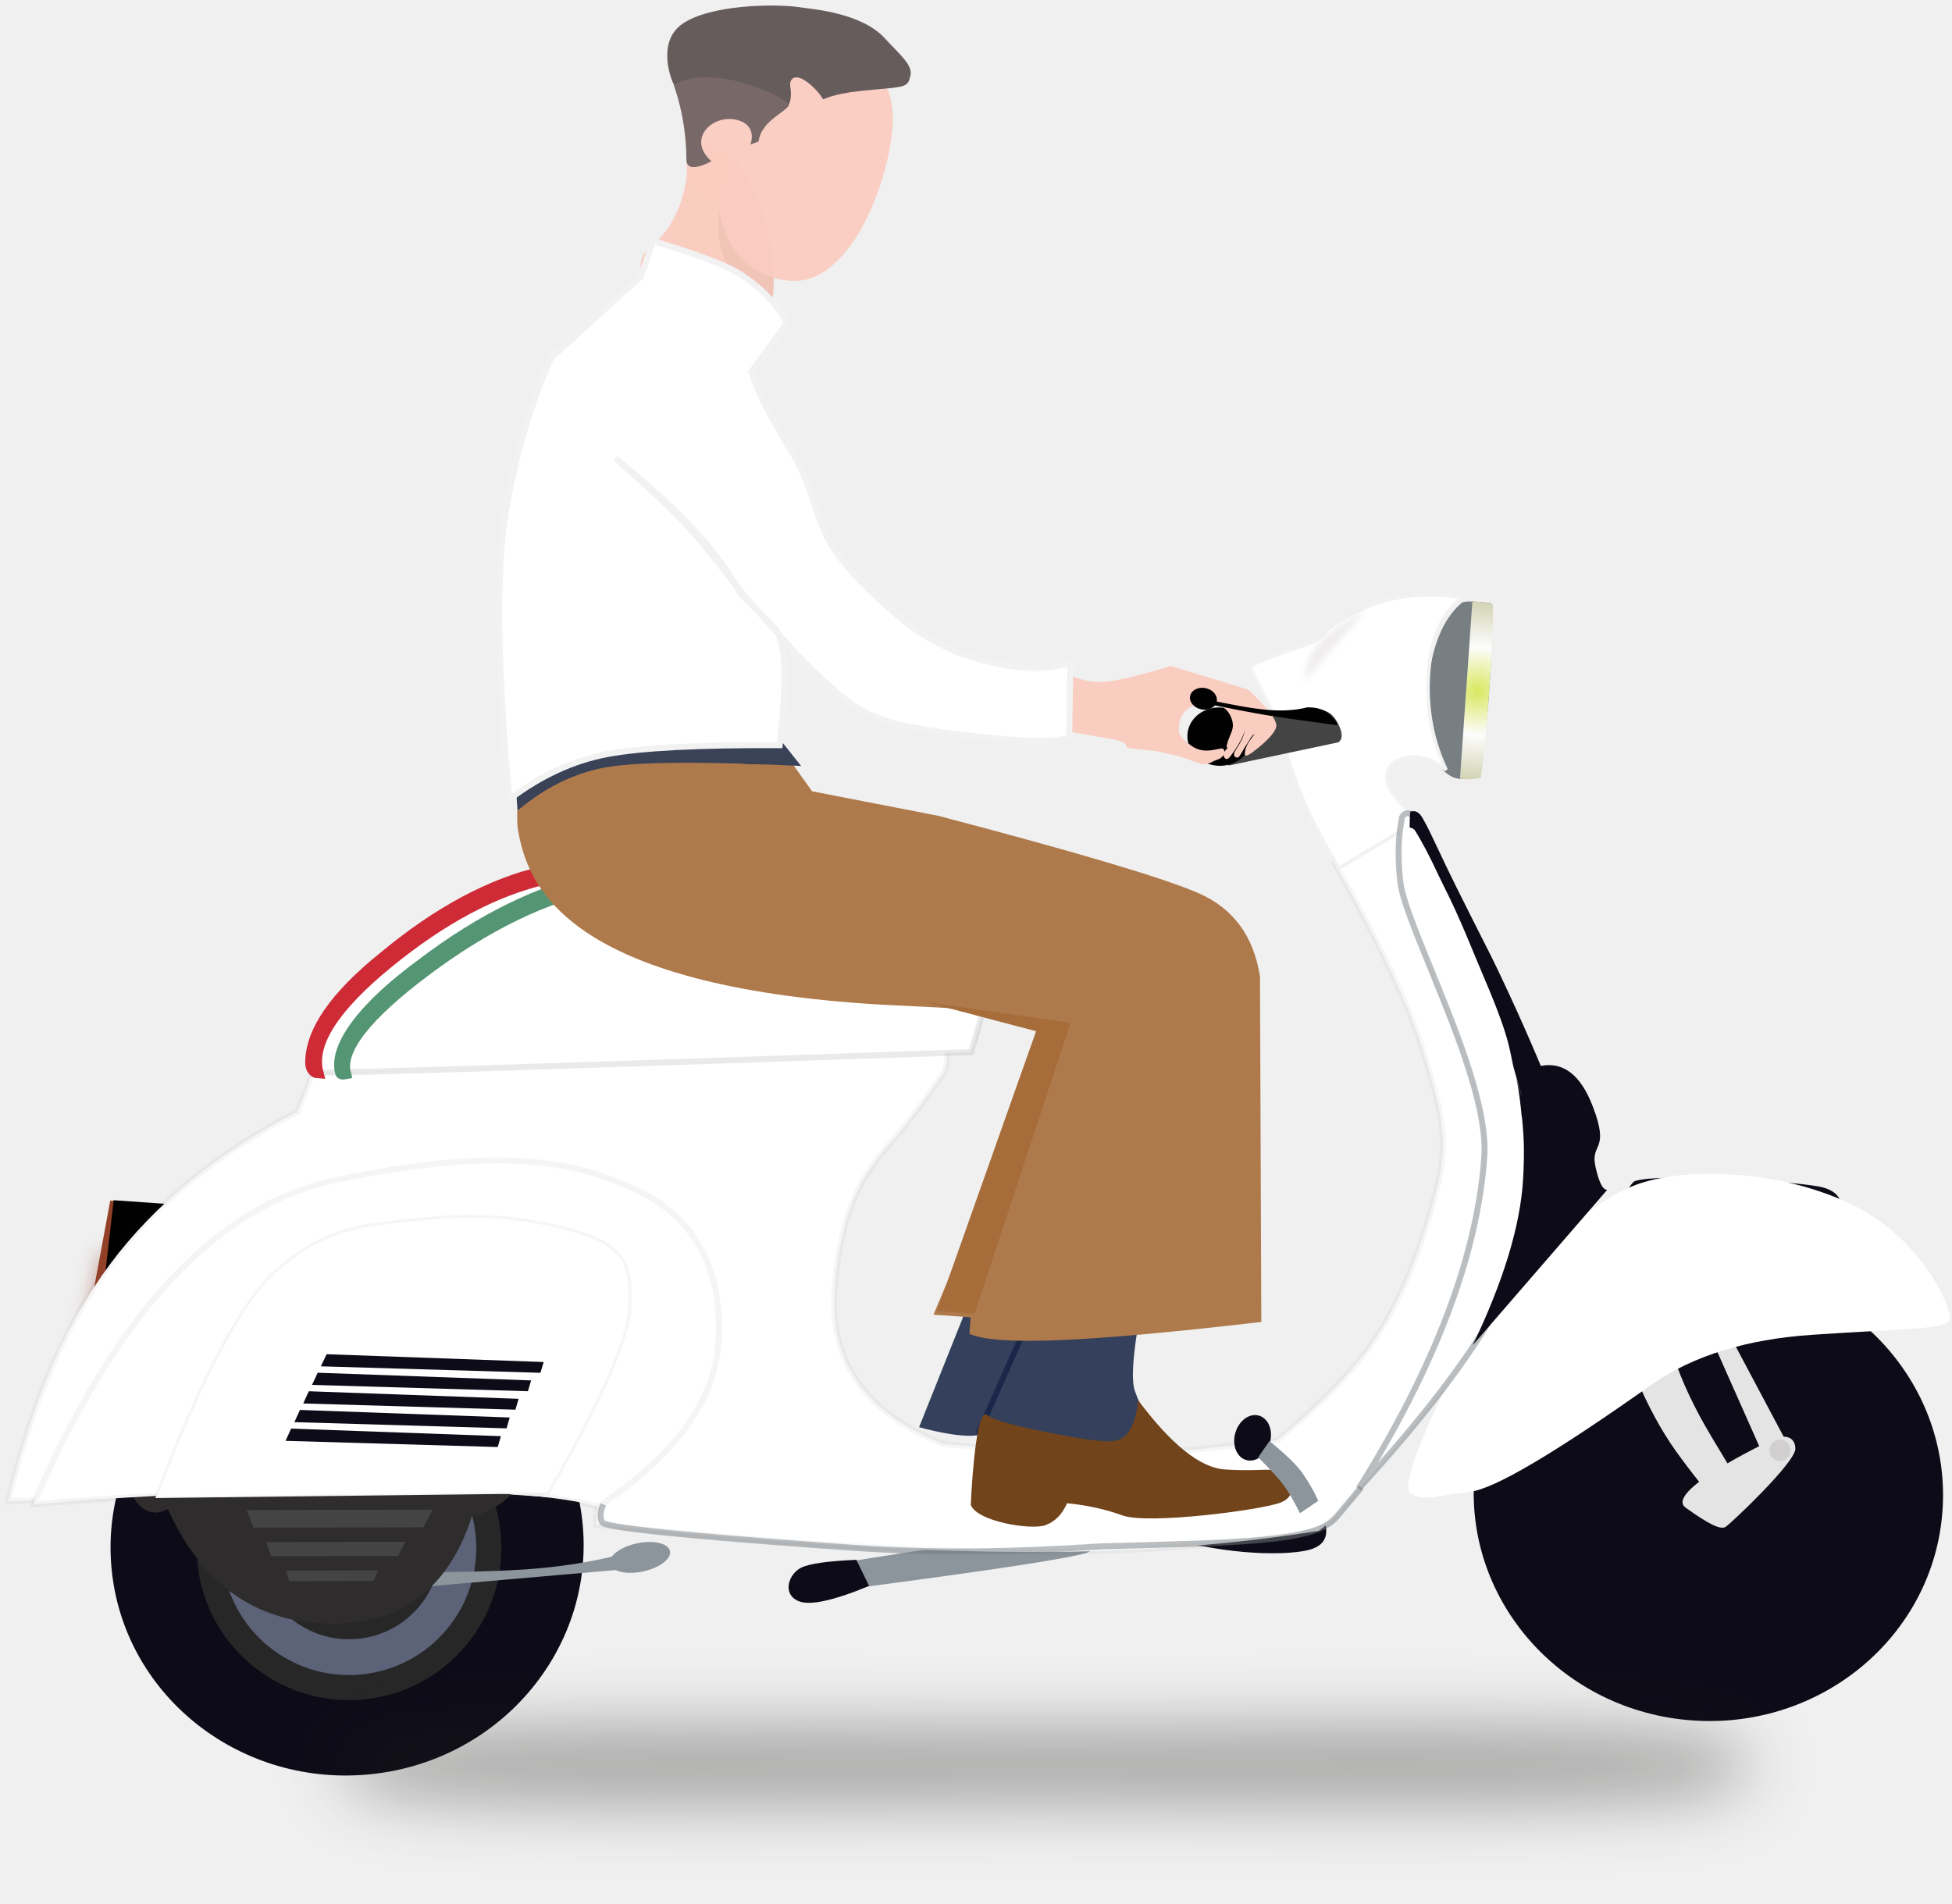
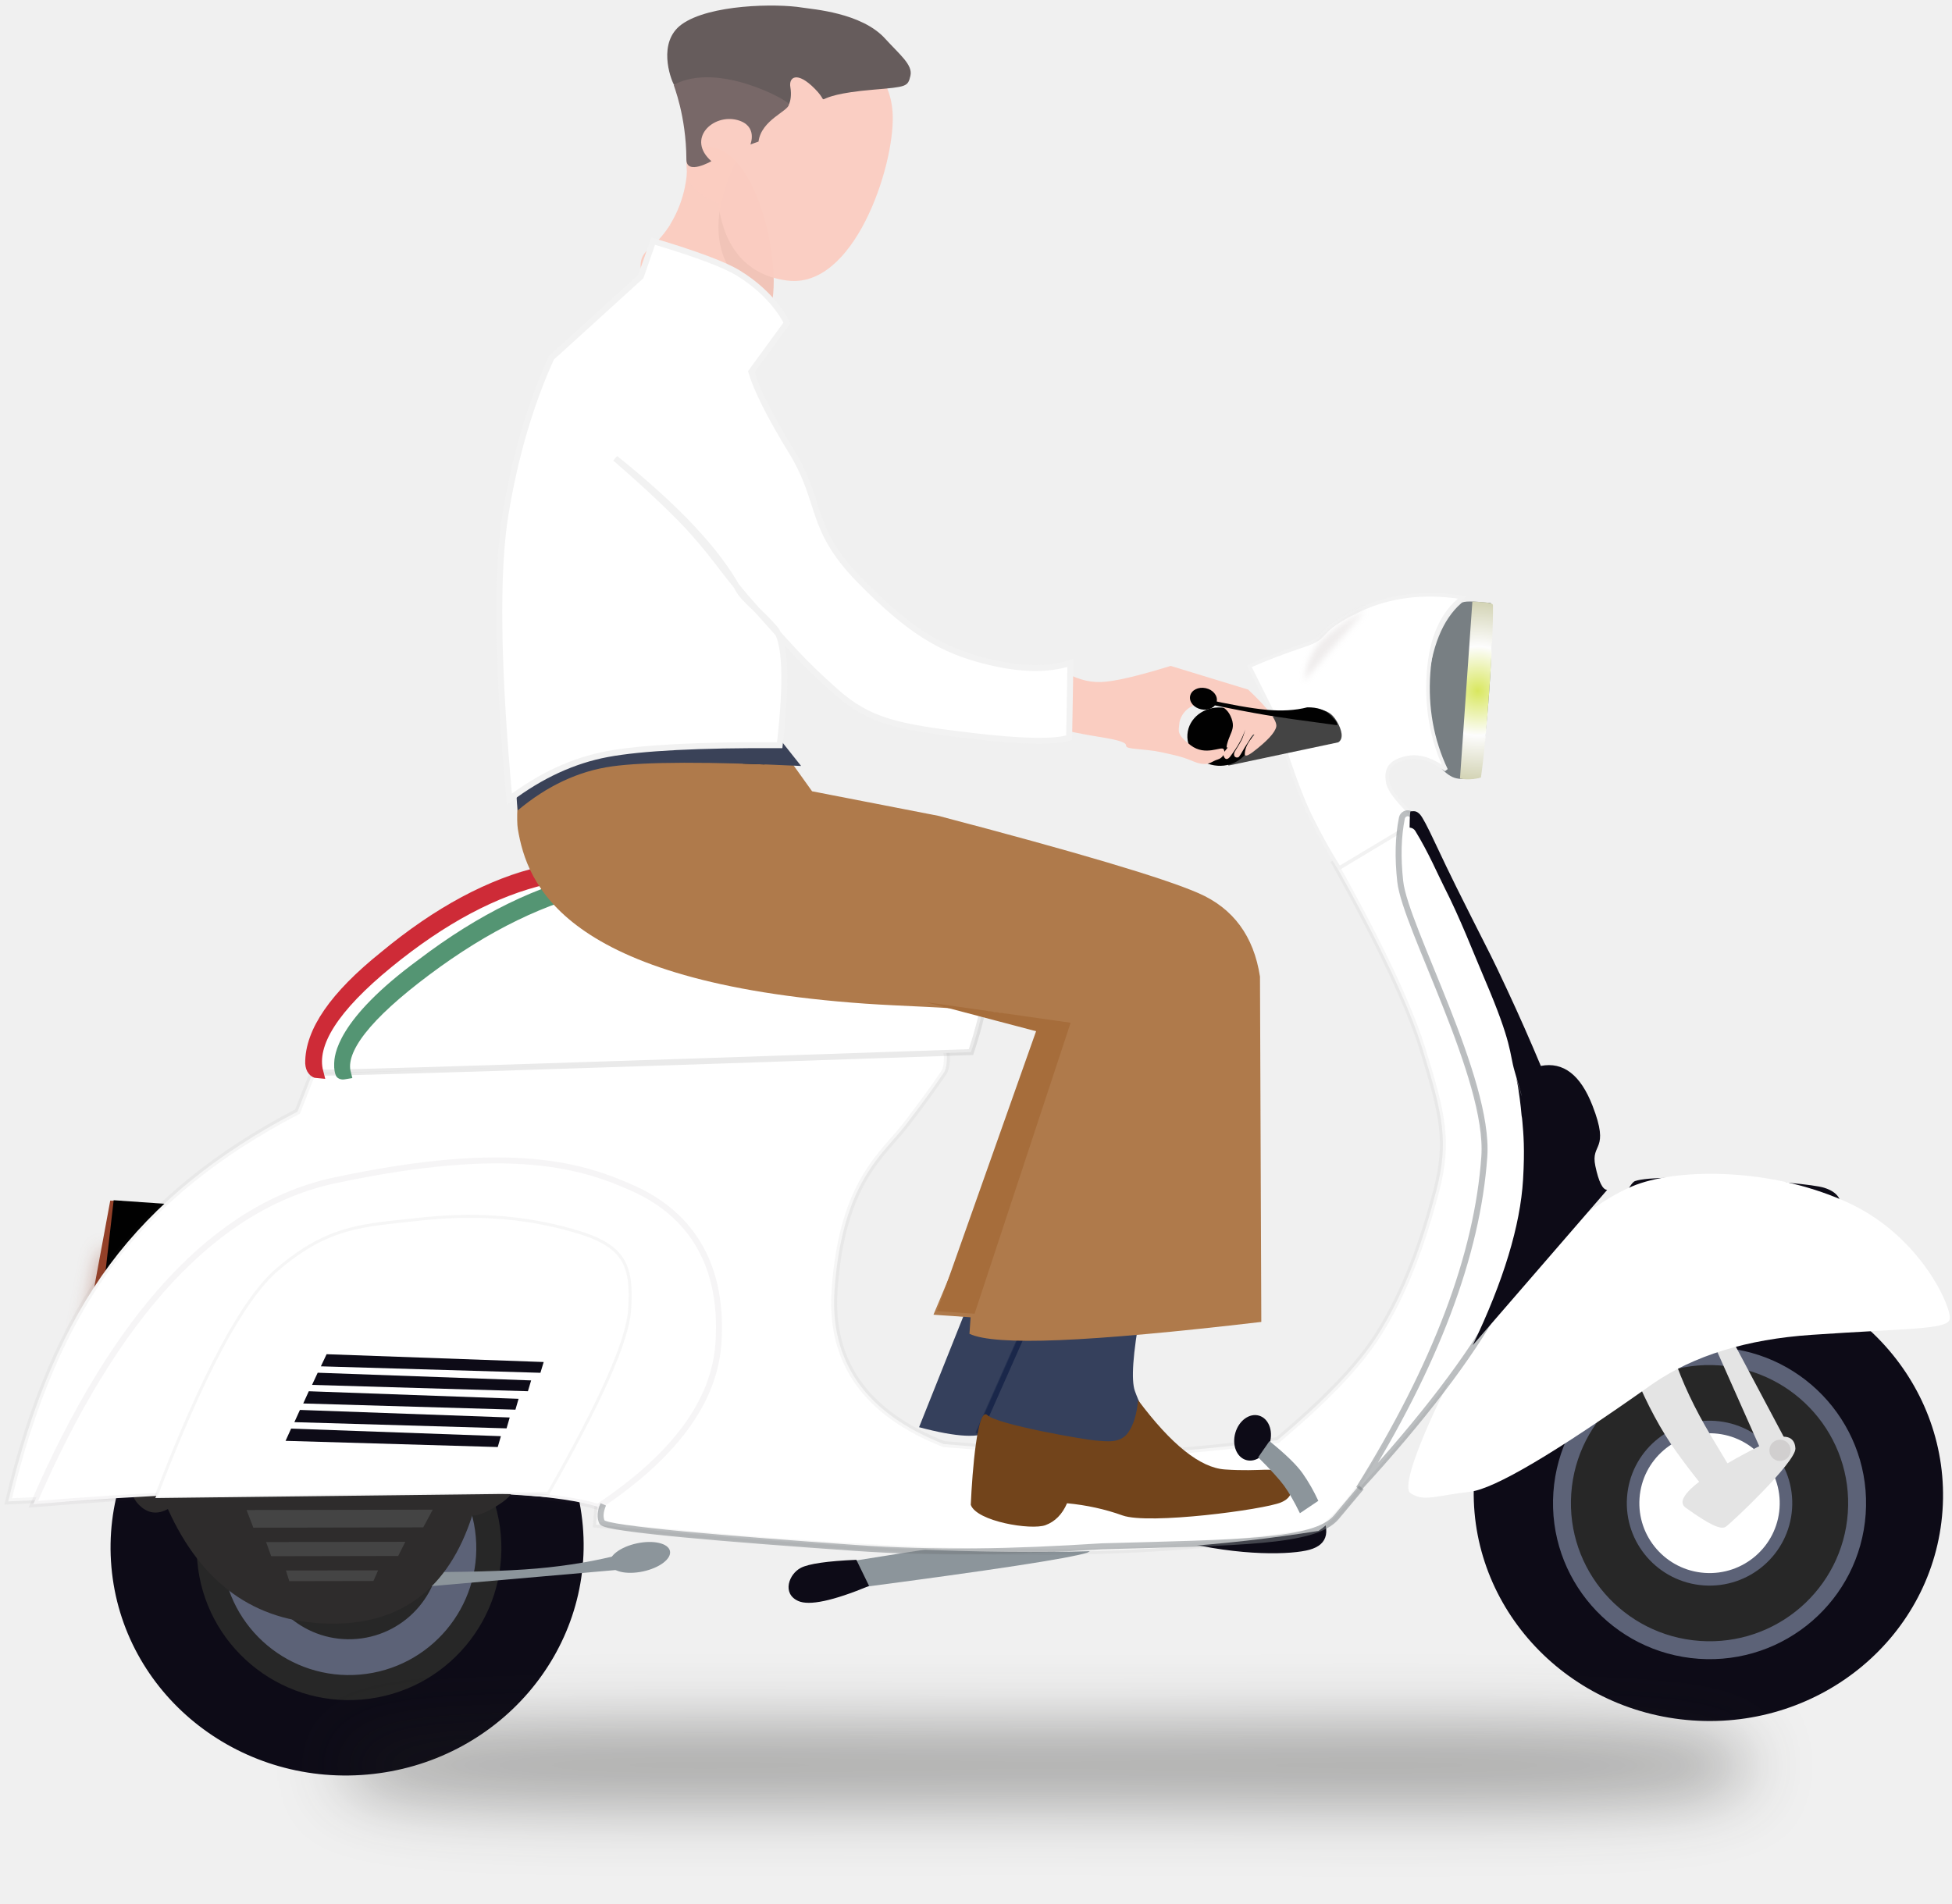
<svg xmlns="http://www.w3.org/2000/svg" xmlns:xlink="http://www.w3.org/1999/xlink" viewBox="0 0 327 319" version="1.1">
  <defs>
    <path d="M1.844,0.141 L0.002,16.401 L2.118,13.408 L5.45,7.058 C6.972,4.86 7.391,3.102 6.705,1.786 C6.019,0.47 4.399,-0.078 1.844,0.141 Z" id="path-1" />
    <filter x="-217.8%" y="-49.1%" width="517.2%" height="347.0%" filterUnits="objectBoundingBox" id="filter-2">
      <feMorphology radius="1.5" operator="dilate" in="SourceAlpha" result="shadowSpreadOuter1" />
      <feOffset dx="0" dy="10" in="shadowSpreadOuter1" result="shadowOffsetOuter1" />
      <feGaussianBlur stdDeviation="1.5" in="shadowOffsetOuter1" result="shadowBlurOuter1" />
      <feColorMatrix values="0 0 0 0 0.576   0 0 0 0 0.251   0 0 0 0 0.157  0 0 0 0.363 0" type="matrix" in="shadowBlurOuter1" />
    </filter>
    <radialGradient cx="50%" cy="50%" fx="50%" fy="50%" r="771.231%" gradientTransform="translate(0.5,0.5),scale(1,0.129663),rotate(90),translate(-0.5,-0.5)" id="radialGradient-3">
      <stop stop-color="#D9E75F" offset="0%" />
      <stop stop-color="#FDFDFD" offset="24.999%" />
      <stop stop-color="#7E7F22" offset="100%" />
    </radialGradient>
    <path d="M18.826,1.896 C15.705,3.77 13.389,5.612 11.878,7.422 C10.366,9.232 9.535,11.557 9.384,14.397" id="path-4" />
    <filter x="-26.5%" y="-12.0%" width="153.0%" height="148.0%" filterUnits="objectBoundingBox" id="filter-5">
      <feOffset dx="0" dy="2" in="SourceAlpha" result="shadowOffsetOuter1" />
      <feGaussianBlur stdDeviation="0.5" in="shadowOffsetOuter1" result="shadowBlurOuter1" />
      <feColorMatrix values="0 0 0 0 0.678   0 0 0 0 0.625   0 0 0 0 0.625  0 0 0 0.194 0" type="matrix" in="shadowBlurOuter1" />
    </filter>
    <path d="M26.337,3.56 C25.557,10.609 25.556,15.022 26.334,16.798 C27.113,18.575 28.124,20.323 29.366,22.044 L27.9,32.076 C21.52,31.016 16.75,30.109 13.589,29.355 C10.428,28.602 6.304,27.363 1.215,25.64 L10.313,0.513 L26.337,3.56 Z" id="path-6" />
    <filter x="-5.3%" y="-1.6%" width="107.1%" height="103.2%" filterUnits="objectBoundingBox" id="filter-7">
      <feOffset dx="-1" dy="0" in="SourceAlpha" result="shadowOffsetOuter1" />
      <feColorMatrix values="0 0 0 0 0.1   0 0 0 0 0.153   0 0 0 0 0.289  0 0 0 1 0" type="matrix" in="shadowOffsetOuter1" />
    </filter>
    <path d="M175.815,296.871 C240.099,296.892 292.717,298.498 292.714,291.851 C292.712,285.204 240.715,286.797 176.431,286.775 C112.147,286.754 59.92,285.126 59.922,291.773 C59.925,298.421 111.531,296.85 175.815,296.871 Z" id="path-8" />
    <filter x="-11.6%" y="-257.8%" width="123.2%" height="615.6%" filterUnits="objectBoundingBox" id="filter-9">
      <feMorphology radius="3.5" operator="dilate" in="SourceAlpha" result="shadowSpreadOuter1" />
      <feOffset dx="0" dy="0" in="shadowSpreadOuter1" result="shadowOffsetOuter1" />
      <feGaussianBlur stdDeviation="5.5" in="shadowOffsetOuter1" result="shadowBlurOuter1" />
      <feColorMatrix values="0 0 0 0 0.122   0 0 0 0 0.122   0 0 0 0 0.114  0 0 0 0.36 0" type="matrix" in="shadowBlurOuter1" />
    </filter>
  </defs>
  <g id="Page-1" class="vespa-svg" stroke="none" stroke-width="1" fill="none" fill-rule="evenodd">
    <g id="Experiment2" transform="translate(-1120, -212)">
      <g id="MAIN-SECTION" transform="translate(51, 18)">
        <g id="Vespa-Illustration" transform="translate(1010, 186)">
          <g id="Vespa-and-Driver" transform="translate(229.3682, 165.2929) rotate(4) translate(-229.3682, -165.2929) translate(67.36818, 11.29286)">
            <g id="ruota-anteriore" class="ruota-anteriore" transform="translate(244.7129, 200.7597)" fill-rule="nonzero">
-               <ellipse id="Oval" fill="#0D0B17" cx="39.317" cy="37.999" rx="39.317" ry="37.999">
-                 <ellipse id="Oval" fill="#0D0B17" cx="39.317" cy="37.999" rx="39.317" ry="37.999" />
-                 <ellipse id="Oval" stroke="#5C6277" stroke-width="3" fill="#272727" cx="39.615" cy="39.483" rx="24.722" ry="24.64" />
-                 <ellipse id="Oval-Copy" stroke="#5C6277" stroke-width="2.1" fill="#FFFFFF" cx="39.615" cy="39.483" rx="12.808" ry="12.765" />
-               </ellipse>
+               <ellipse id="Oval" fill="#0D0B17" cx="39.317" cy="37.999" rx="39.317" ry="37.999" />
+               <ellipse id="Oval" stroke="#5C6277" stroke-width="3" fill="#272727" cx="39.615" cy="39.483" rx="24.722" ry="24.64" />
+               <ellipse id="Oval-Copy" stroke="#5C6277" stroke-width="2.1" fill="#FFFFFF" cx="39.615" cy="39.483" rx="12.808" ry="12.765" />
              <g id="Group-3" transform="translate(25.61576, 11.87472)">
                <polygon id="Path-8" fill="#E4E4E4" points="13.106 1.427 23.862 21.695 27.193 18.164 15.849 0" />
                <path d="M24.567,16.806 C26.19,16.084 28.305,16.152 28.327,18.434 C28.349,20.716 17.104,30.594 16.205,31.147 C15.307,31.7 13.256,30.514 9.626,27.73 C5.996,24.945 22.945,17.529 24.567,16.806 Z" id="Path-5" fill="#E4E4E4" transform="translate(18.72233, 23.83943) rotate(-6) translate(-18.72233, -23.83943) " />
                <path d="M0,7.026 C2.475,11.943 5.074,16.045 7.796,19.333 C10.519,22.621 13.513,25.875 16.78,29.093 L20.254,26.003 C18.768,23.948 16.496,20.723 13.438,16.328 C10.38,11.933 7.999,7.678 6.297,3.562 L0,7.026 Z" id="Path-6" fill="#E4E4E4" />
                <ellipse id="Oval" fill="#D1CFCF" transform="translate(25.1642, 17.95576) rotate(44) translate(-25.1642, -17.95576) " cx="25.164" cy="17.956" rx="1.786" ry="1.786" />
              </g>
            </g>
            <g id="ruota-posteriore" transform="translate(57.53327, 263.4416) rotate(-9) translate(-57.53327, -263.4416) translate(17.53327, 224.9416)" fill-rule="nonzero">
              <ellipse id="Oval" fill="#0D0B17" cx="39.634" cy="38.384" rx="39.634" ry="38.384" />
              <ellipse id="Oval" fill="#272727" cx="39.934" cy="38.684" rx="25.522" ry="25.489" />
              <ellipse id="Oval-Copy" stroke="#5C6277" stroke-width="6" cx="39.934" cy="38.684" rx="18.316" ry="18.292" />
            </g>
            <g id="cavalletto" transform="translate(156.9832, 260.0099) rotate(1) translate(-156.9832, -260.0099) translate(131.4832, 251.5099)" fill-rule="nonzero">
              <path d="M49.637,2.415 C49.874,2.63 51.09,5.432 49.517,5.899 C46.451,6.808 33.422,8.566 10.431,11.172 L9.867,6.653 C35.454,2.983 48.711,1.57 49.637,2.415 Z" id="Path-15" fill="#8C959B" transform="translate(30.08784, 6.674701) rotate(-6) translate(-30.08784, -6.674701) " />
              <path d="M10.926,8.425 C6.106,9.058 3.059,9.774 1.786,10.573 C-0.125,11.771 -1.041,15.156 1.829,16.149 C3.743,16.811 7.611,15.629 13.432,12.603 L10.926,8.425 Z" id="Path-16" fill="#0D0B17" />
            </g>
            <path d="M195.022,251.021 C194.968,252.051 195.219,252.616 195.775,252.715 C206.865,254.694 215.228,253.685 217.992,252.715 C221.17,251.6 221.463,249.133 218.87,245.316 L195.022,251.021 Z" id="sotto-bordo-freno" fill="#0D0B17" fill-rule="nonzero" />
            <g id="fanalino" transform="translate(11.68649, 208.2282)" fill-rule="nonzero">
              <g id="Path-22">
                <use fill="black" fill-opacity="1" filter="url(#filter-2)" xlink:href="#path-1" />
                <use fill="#934028" xlink:href="#path-1" />
              </g>
              <polygon id="Path-33" fill="#010101" points="13.415 0.029 2.412 0.029 1.78 14.248" />
            </g>
            <path d="M45.971,184.34 L43.787,191.292 C30.836,199.203 20.973,208.461 14.198,219.066 C7.422,229.672 2.69,243.259 0,259.828 C26.199,256.725 45.86,254.714 58.983,253.796 C72.106,252.878 85.282,252.592 98.511,252.938 L98.511,256.841 C125.608,257.804 148.651,257.717 167.641,256.581 C186.631,255.444 203.859,253.065 219.324,249.443 C223.017,246.55 227.705,239.102 233.389,227.098 C239.073,215.095 242.176,206.09 242.698,200.084 C243.315,191.505 243.315,185.393 242.698,181.75 C242.08,178.107 240.643,173.437 238.387,167.742 C233.724,158.948 230.591,152.17 228.989,147.407 C227.387,142.645 225.939,137.176 224.646,131 L214.198,137.635 C222.729,150.689 228.354,160.724 231.074,167.739 C235.153,178.263 236.604,182.816 234.997,191.292 C233.389,199.767 231.075,208.368 226.854,216.139 C224.04,221.32 218.882,227.53 211.38,234.77 C201.072,236.884 192.489,238.22 185.632,238.78 C178.775,239.339 168.788,239.517 155.673,239.314 C142.304,235.102 135.619,226.936 135.619,214.816 C135.619,196.635 142.144,191.632 145.674,186.286 C148.028,182.723 149.866,179.791 151.187,177.491 C151.531,177.017 151.704,176.278 151.704,175.274 C151.704,174.27 151.531,173.618 151.187,173.319 L45.971,184.34 Z" id="Path-11" stroke-opacity="0.05" stroke="#3E3C4A" fill="#FFFFFF" fill-rule="nonzero" />
            <path d="M302.78,189.993 C303.089,188.006 302.096,186.737 299.801,186.186 C296.358,185.36 271.962,185.597 268.116,187.279 C267.561,187.522 267.105,188.82 266.859,188.965 C265.4,189.826 269.392,188.105 278.239,188.965 C285.132,189.636 293.312,189.979 302.78,189.993 Z" id="bordino-paranfango" fill="#0D0B17" fill-rule="nonzero" />
            <path d="M234.227,242.058 C236.584,243.386 238.18,242.251 244.193,241.13 C248.201,240.382 257.966,233.644 273.489,220.917 C280.009,215.745 288.65,212.412 299.413,210.918 C315.556,208.676 321.934,208.468 322.305,206.734 C322.676,205 316.702,193.307 304.209,188.492 C291.716,183.677 276.864,184.418 269.088,187.56 C261.313,190.701 250.019,202.289 244.193,212.817 C239.34,221.586 231.87,240.73 234.227,242.058 Z" id="Parafango" fill="#FFFFFF" fill-rule="nonzero" />
            <g id="Accensione" transform="translate(89.29256, 265.1678) rotate(-7) translate(-89.29256, -265.1678) translate(66.29256, 257.6678)" fill="#8C959B" fill-rule="nonzero">
              <path d="M1.275,3.6 C10.523,5.624 17.717,6.952 22.857,7.584 C27.997,8.217 32.91,8.416 37.596,8.182 L39.673,11.068 C34.057,10.377 28.394,9.681 22.686,8.978 C16.978,8.276 9.731,7.384 0.944,6.303 L1.275,3.6 Z" id="Path-14" transform="translate(20.30864, 7.334345) rotate(-9) translate(-20.30864, -7.334345) " />
              <ellipse id="Oval" transform="translate(40.2122, 6.228042) rotate(-9) translate(-40.2122, -6.228042) " cx="40.212" cy="6.228" rx="5.139" ry="2.407" />
            </g>
            <g id="Marmitta" transform="translate(20.61221, 251.3261)" fill-rule="nonzero">
              <path d="M0.079,4.306 C-0.221,5.716 0.33,6.918 1.731,7.913 C3.133,8.908 4.608,8.908 6.156,7.913 C12.638,19.975 21.973,25.736 34.163,25.199 C46.352,24.661 54,18.057 57.106,5.389 C57.895,5.52 59.272,4.872 61.235,3.442 C63.199,2.012 63.924,0.884 63.41,0.056 C52.034,-0.112 42.285,0.098 34.163,0.685 C26.04,1.273 14.679,2.48 0.079,4.306 Z" id="Path-24" fill="#2E2C2C" />
              <polygon id="Rectangle" fill="#444444" transform="translate(34.97122, 7.519771) rotate(-4) translate(-34.97122, -7.519771) " points="19.376 6.069 50.567 6.009 48.975 8.975 20.516 9.031" />
              <polygon id="Rectangle-Copy-7" fill="#444444" transform="translate(34.66851, 12.63349) rotate(-4) translate(-34.66851, -12.63349) " points="23.009 11.47 46.328 11.425 45.137 13.801 23.861 13.842" />
              <polygon id="Rectangle-Copy-8" fill="#444444" transform="translate(34.3658, 17.1456) rotate(-4) translate(-34.3658, -17.1456) " points="26.642 16.269 42.09 16.24 41.3 18.025 27.205 18.051" />
            </g>
            <g id="fanalino-anteriore" transform="translate(227.0712, 92.29711)" fill-rule="nonzero">
              <path d="M5.268,0.401 C5.429,0.216 5.883,0.096 6.63,0.041 C7.377,-0.014 8.56,-0.014 10.179,0.041 C10.692,3.322 10.949,8.213 10.949,14.713 C10.949,21.214 10.692,26.105 10.179,29.386 C8.385,29.813 7.042,29.913 6.15,29.684 C5.258,29.455 4.251,28.752 3.128,27.575 C1.356,25.555 0.528,21.267 0.644,14.713 C0.76,8.159 2.301,3.388 5.268,0.401 Z" id="Rectangle" fill="#787F83" />
              <path d="M7.086,0 C7.054,1.11133908e-15 7.627,1.11133908e-15 8.804,0 C9.98,0 10.569,0.128 10.569,0.385 C10.822,3.421 10.949,8.184 10.949,14.674 C10.949,21.164 10.822,26.047 10.569,29.322 C10.013,29.53 9.425,29.671 8.804,29.747 C8.183,29.823 7.61,29.823 7.086,29.747 L7.086,0 Z" id="Rectangle-Copy" fill="url(#radialGradient-3)" />
            </g>
            <g id="sterzo" transform="translate(197.5893, 91.10296)" fill-rule="nonzero">
              <path d="M24.54,32.404 C24.054,30.387 24.519,28.93 27.442,28.09 C29.391,27.53 31.623,28.048 34.139,29.646 C31.43,24.842 30.076,19.504 30.076,13.632 C30.076,7.759 31.66,3.431 34.83,0.647 C28.35,0.082 22.634,1.202 17.681,4.007 C10.252,8.214 13.551,8.605 8.857,10.525 C5.727,11.805 2.793,13.171 0.054,14.624 L4.749,22.57 C7.753,30.379 10.179,35.863 12.028,39.021 C13.877,42.179 15.678,44.943 17.432,47.311 L30.076,38.46 C26.709,35.768 24.864,33.75 24.54,32.404 Z" id="Path-7" stroke="#F2F2F2" stroke-width="0.6" fill="#FFFFFF" />
              <g id="Path-35" fill="black" fill-opacity="1">
                <use filter="url(#filter-5)" xlink:href="#path-4" />
              </g>
            </g>
            <path d="M225.542,241.898 C235.458,229.412 242.492,218.714 246.644,209.803 C252.871,196.437 252.653,187.546 250.056,173.95 C248.505,165.83 241.74,152.374 229.762,133.583 C229.174,132.66 228.167,131.103 226.74,128.911 L226.74,128.911 C226.439,128.448 225.82,128.317 225.357,128.618 C225.112,128.778 224.948,129.037 224.911,129.327 C224.502,132.465 224.658,136.011 225.378,139.964 C226.757,147.531 242.64,171.897 242.64,184.932 C242.64,201.447 236.94,220.436 225.542,241.898 Z" id="carena-lato-destro" class="carena-lato-destro" stroke-opacity="0.5" stroke="#787F83" fill="#FFFFFF" fill-rule="nonzero" stroke-linecap="round" />
            <g id="carena-motore" class="carena-motore" transform="translate(3.821804, 196.4567)" fill="#FFFFFF" fill-rule="nonzero">
              <path d="M0.402,63.56 C11.931,30.737 27.457,11.517 46.98,5.901 C76.265,-2.523 88.483,0.642 97,3.765 C105.516,6.888 113.011,14.073 113.011,28.711 C113.011,38.469 106.939,48.03 94.795,57.394 C88.7,55.926 75.788,55.908 56.06,57.34 C36.331,58.772 17.779,60.845 0.402,63.56 Z" id="Path-10" stroke-opacity="0.049" stroke="#3E3B49" />
              <path d="M20.724,61.093 C27.126,39.984 33.035,26.769 38.452,21.447 C46.577,13.464 52.455,13.102 61.034,11.501 C70.278,9.775 78.702,9.678 87.378,11.501 C96.055,13.324 97.779,16.357 97.779,24.144 C97.779,29.335 93.961,39.862 86.325,55.726 L20.724,61.093 Z" id="Path-13" stroke-opacity="0.05" stroke="#3E3C4A" stroke-width="0.5" />
            </g>
            <path d="M225.952,241.685 C225.576,242.216 224.302,243.973 222.13,246.956 C218.872,251.43 206.114,252.322 183.234,254.56 C168.219,256.578 155.667,257.707 141.877,257.707 C121.681,257.707 100.11,257.492 99.47,256.357 C99.043,255.601 99.043,254.606 99.47,253.372" id="bordino-carena-inferiore" class="bordino-carena-inferiore" stroke-opacity="0.5" stroke="#787F83" fill-rule="nonzero" />
            <path d="M261.307,185.231 C260.19,181.326 263.665,182.674 260.118,175.161 C257.753,170.152 254.722,168.143 251.025,169.132 C248.941,164.987 246.784,160.903 244.555,156.882 C241.211,150.851 241.546,151.596 237.749,145.186 C236.107,142.415 233.846,138.654 230.707,133.012 C229.251,130.394 228.408,129.055 227.959,128.577 C227.818,128.427 227.484,128.138 227.143,128.062 C226.783,127.983 226.416,128.119 226.29,128.109 C226.198,128.102 226.205,129.006 226.313,130.823 C226.748,130.843 227.079,131.012 227.306,131.331 C229.777,134.8 231.626,138.419 232.722,140.243 C235.929,145.581 238.347,150.848 240.633,155.297 C246.06,165.863 245.597,167.307 246.685,170.263 C249.913,179.029 246.983,171.194 247.076,171.499 C247.485,172.837 247.683,173.909 247.877,174.814 C248.101,175.862 248.239,176.756 248.383,177.609 C248.449,178.001 248.43,177.606 248.609,178.761 C248.901,180.639 249.332,183.165 249.384,188.336 C249.462,196.076 247.307,205.495 242.918,216.595 L263.563,189.073 C262.804,189.115 262.052,187.834 261.307,185.231 Z" id="bordo-vespa-anteriore" fill="#0D0B17" fill-rule="nonzero" />
            <g id="ventola" transform="translate(44.88158, 229.2115)" fill="#0D0B17" fill-rule="nonzero">
              <polygon id="Rectangle-Copy-2" transform="translate(18.713, 15.48964) rotate(-3) translate(-18.713, -15.48964) " points="1.581 14.248 36.74 14.902 36.244 16.731 0.686 16.313" />
              <polygon id="Rectangle-Copy-3" transform="translate(19.96887, 12.26343) rotate(-3) translate(-19.96887, -12.26343) " points="2.837 11.022 37.996 11.676 37.5 13.505 1.942 13.086" />
              <polygon id="Rectangle-Copy-4" transform="translate(21.23076, 9.037209) rotate(-3) translate(-21.23076, -9.037209) " points="4.098 7.796 39.258 8.45 38.762 10.279 3.204 9.86" />
              <polygon id="Rectangle-Copy-5" transform="translate(22.80007, 5.823559) rotate(-3) translate(-22.80007, -5.823559) " points="5.37 4.581 41.141 5.245 40.635 7.066 4.459 6.636" />
              <polygon id="Rectangle-Copy-6" transform="translate(24.36939, 2.609908) rotate(-3) translate(-24.36939, -2.609908) " points="6.642 1.366 43.024 2.04 42.509 3.854 5.715 3.413" />
            </g>
            <g id="sella" transform="translate(45.43914, 148.3417)" fill-rule="nonzero">
              <path d="M1.492,36.183 C3.759,36.157 39.994,32.475 110.197,25.137 C112.351,16.683 112.351,12.247 110.197,11.83 C106.966,11.204 78.908,16.425 60.56,13.603 C48.328,11.722 40.67,7.987 37.587,2.4 C37.587,-2.107 31.25,0.225 18.576,9.398 C-0.436,23.156 -1.908,36.222 1.492,36.183 Z" stroke-opacity="0.2" stroke="#979797" fill="#FFFFFF" />
              <path d="M36.513,0.09 C28.035,2.662 19.554,8.004 11.071,16.115 C3.322,23.28 -0.348,29.48 0.063,34.717 C0.136,35.21 0.287,35.573 0.518,35.807 C0.748,36.041 0.978,36.158 1.206,36.158 C-0.376,31.428 3.105,25.04 11.652,16.994 C20.198,8.948 28.662,3.646 37.043,1.089 L36.513,0.09 Z" id="Path-36" stroke="#CE2B37" stroke-width="2" fill="#CE2B37" />
              <path d="M46.225,0.792 C36.63,3.332 27.044,8.657 17.468,16.767 C4.345,27.509 4.624,33.136 4.628,34.048 C4.632,34.96 4.839,35.52 4.912,35.646 C4.96,35.73 5.162,35.731 5.518,35.649 C4.278,31.696 8.483,25.697 18.13,17.654 C27.778,9.61 37.344,4.325 46.83,1.799 L46.225,0.792 Z" id="Path-36-Copy" stroke="#549573" stroke-width="2" fill="#549573" transform="translate(25.72816, 18.25093) rotate(-1) translate(-25.72816, -18.25093) " />
            </g>
            <g id="head" transform="translate(112.2497, 28.83929) scale(-1, 1) translate(-112.2497, -28.83929) translate(90.24974, 0.339287)">
              <path d="M41.867,42.7 C40.401,41.318 39.308,39.774 38.504,38.258 C38.647,40.804 38.59,43.323 38.13,45.95 C36.808,51.99 30.772,53.805 26,56.432 C33.732,56.974 47.04,47.575 41.867,42.7 Z" id="Path" fill="#FACDC1" />
              <path d="M38.532,38.258 C36.175,33.761 36.377,29.455 36.377,29.455 L33.847,24.877 C31.72,24.633 29.91,25.527 28.357,26.936 C31.893,34.709 26.029,44.02 20.712,49.67 C20.661,49.717 24.767,46.449 29.742,44.96 C34.717,43.472 37.985,45.228 38.532,42.73 C38.992,40.129 38.676,40.804 38.532,38.258 Z" id="Path" fill="#FACDC1" />
              <path d="M28.329,26.963 C24.161,30.809 22.091,38.61 22.091,38.61 C22.091,38.61 19.936,45.408 20.683,50.744 C20.741,50.527 20.798,50.365 20.884,50.284 C31.002,46.356 32.496,37.58 28.329,26.963 Z" id="Path" fill="#F1C4B8" />
              <path d="M26.978,5.728 C21.603,3.777 3.926,4.184 2.632,17.564 C1.799,26.204 7.116,47.06 18.384,46.329 C26.662,45.815 29.766,39.531 30.743,34.222 C33.704,33.301 36.061,31.73 36.377,29.428 C37.095,23.983 38.13,9.79 26.978,5.728 Z" id="Path" fill-opacity="0.957" fill="#FACDC1" />
              <path d="M19.045,0.527 C17.284,0.693 9.069,0.667 4.813,4.742 C2.193,7.25 -0.156,8.803 0.145,10.66 C0.447,12.517 0.626,12.557 6.223,13.426 C17.922,15.24 12.51,16.993 15.959,13.96 C19.149,11.143 20.482,12.308 20.079,13.96 C19.763,15.26 19.907,16.264 20.079,16.806 L39.567,14.91 C40.24,13.883 42.835,7.971 38.971,4.742 C34.577,1.069 23.373,0.123 19.045,0.527 Z" id="Path" fill="#665C5C" />
              <path d="M39.596,14.937 C32.439,10.44 20.108,16.291 20.108,16.833 C20.079,18.024 24.535,19.731 24.765,23.442 L26.087,24.01 C26.087,24.01 25.005,20.787 28.54,20.082 C32.737,19.27 36.894,23.848 32.41,27.261 C32.41,27.261 36.405,29.969 36.607,27.261 C37.153,19.893 39.653,14.991 39.596,14.937 Z" id="Path" fill="#786868" />
            </g>
            <g id="feet" transform="translate(149.2668, 211.4162)">
              <g id="socks" transform="translate(1.570669, 4.715035)" fill="#35405C" fill-rule="nonzero">
                <path d="M12.442,20.403 C10.932,21.822 6.954,21.905 0.508,20.652 L7.117,0.031 L8.762,0.831 L16.252,2.523 C15.222,13.024 13.952,18.984 12.442,20.403 Z" id="Path-30" />
              </g>
              <g id="Shoes" transform="translate(0, 20.51878)" />
              <g id="right-foot" transform="translate(11.38692, 0)" fill-rule="nonzero">
                <g id="right-sock">
                  <use fill="black" fill-opacity="1" filter="url(#filter-7)" xlink:href="#path-6" />
                  <use fill="#35405C" xlink:href="#path-6" />
                </g>
                <path d="M26.969,18.284 C33.041,25.332 38.143,28.857 42.275,28.857 C48.474,28.857 50.801,27.728 52.067,28.857 C53.333,29.985 54.863,32.283 52.067,33.703 C49.272,35.124 30.214,39.007 25.727,37.739 C22.736,36.893 19.596,36.431 16.307,36.351 C15.638,38.252 14.525,39.555 12.966,40.259 C10.627,41.316 1.413,40.449 0.238,37.739 C0.088,31.981 0.203,21.097 1.98,22.561 C3.757,24.025 18.556,25.53 20.37,25.53 C22.184,25.53 24.537,25.795 25.727,23.766 C26.521,22.414 26.934,20.586 26.969,18.284 Z" id="right-shoe" fill="#72441B" />
              </g>
            </g>
            <g id="freno-posteriore" transform="translate(202.9855, 230.1978)" fill-rule="nonzero">
              <ellipse id="Oval" fill="#0D0B17" transform="translate(4.216012, 4.465752) rotate(12) translate(-4.216012, -4.465752) " cx="4.216" cy="4.466" rx="3.006" ry="3.873" />
              <path d="M5.382,7.659 C7.64,9.611 9.203,11.106 10.071,12.143 C10.939,13.18 11.917,14.636 13.007,16.512 L15.937,14.227 C15.068,12.638 14.092,11.174 13.007,9.836 C11.923,8.497 9.945,6.824 7.074,4.818 L5.382,7.659 Z" id="Path-12" fill="#8C959B" />
            </g>
            <g id="legs" transform="translate(76.76668, 123.8018)" fill-rule="nonzero">
              <path d="M81.904,96.785 C84.146,97.656 89.193,97.656 97.046,96.785 C104.9,95.913 116.064,94.114 130.539,91.387 L126.282,33.69 C124.769,26.992 121.015,22.579 115.019,20.45 C109.023,18.32 94.226,15.026 70.629,10.566 L49.264,7.941 L43.129,0.512 L20.044,2.012 C8.082,4.883 1.579,7.735 0.535,10.566 C0.043,11.902 0.191,16.259 0.535,17.687 C2.693,26.634 9.665,42.817 60.668,42.817 C72.606,42.817 90.416,41.307 90.416,45.944 C90.416,49.204 85.5,65.227 75.669,94.012 L81.904,94.012 L81.904,96.785 Z" id="right" fill="#AF7A4B" />
              <polygon id="left" fill="#A66D3B" points="82.527 93.368 95.174 43.609 92.608 43.425 70.733 41.859 89.503 45.429 76.217 93.368" />
            </g>
            <g id="belt" transform="translate(76.63735, 122.7277)" fill-rule="nonzero">
              <polygon id="Path-34" fill="#0C1324" points="35.709 0.848 37.516 5.203 41.147 5.086 38.726 0.657" />
              <path d="M0.821,9.253 C2.96,6.448 7.899,4.179 15.637,2.445 C23.376,0.711 32.454,-0.066 42.873,0.114 L47.263,4.913 C31.697,5.261 21.155,6.022 15.637,7.198 C10.119,8.373 5.049,11.192 0.426,15.654 C0.127,14.113 0.003,12.943 0.052,12.144 C0.101,11.345 0.358,10.381 0.821,9.253 Z" fill="#3A4258" />
            </g>
            <g id="acceleratore" transform="translate(188.091, 112.099)" fill-rule="nonzero">
              <path d="M2.534,4.674 L20.81,-2.66453526e-14 C22.908,-5.69433513e-14 23.886,0.468 24.83,1.846 C25.774,3.224 26.196,4.663 25.3,5.314 L7.241,10.477 L2.534,4.674 Z" id="Rectangle" fill="#444444" />
              <ellipse id="Oval" fill="#010101" cx="5.385" cy="5.749" rx="5.385" ry="4.887" />
            </g>
            <path d="M165.517,118.028 C166.292,118.467 169.023,118.899 173.71,119.325 C180.74,119.963 175.987,120.764 179.564,120.873 C183.14,120.981 182.76,120.949 185.866,121.422 C188.973,121.895 189.518,122.545 190.891,122.597 C192.264,122.649 192.522,122.028 193.417,121.707 C194.312,121.386 194.733,120.401 194.305,119.889 C193.877,119.378 191.36,121.336 188.767,119.633 C186.175,117.93 186.609,117.38 186.609,116.191 C186.609,115.002 187.572,113.138 189.486,112.729 C191.4,112.319 193.84,112.083 195.049,114.221 C195.808,115.561 195.648,116.359 195.301,117.325 C194.954,118.292 194.428,120.28 195.149,119.371 C195.869,118.463 195.973,118.402 196.203,117.598 C196.31,117.222 196.491,116.545 196.747,115.565 C196.425,116.545 196.188,117.223 196.033,117.598 C195.263,119.473 194.305,120.4 194.305,120.62 C194.305,121.05 194.806,122.155 195.545,120.981 C195.902,120.413 196.513,119.494 197.114,118.127 C197.265,117.783 197.465,117.194 197.714,116.359 C197.53,117.194 197.366,117.783 197.222,118.127 C196.728,119.303 196.171,120.088 196.121,120.457 C196.02,121.21 196.771,121.262 196.972,120.981 C197.289,120.539 197.686,119.533 198.187,118.691 C198.667,117.886 198.915,117.093 199.233,117.072 C199.525,117.052 197.803,118.624 197.908,120.457 C197.933,120.904 198.375,120.763 199.233,120.034 C201.476,118.059 202.679,116.569 202.843,115.565 C203.007,114.56 201.298,112.588 197.714,109.649 L184.488,106.596 C179.052,108.707 175.231,109.878 173.024,110.107 C170.817,110.337 168.515,109.804 166.116,108.509 L165.517,118.028 Z" id="right-hand" fill="#FACDC1" fill-rule="nonzero" />
            <path d="M75.543,136.604 C71.972,114.582 70.648,98.69 71.57,88.927 C72.493,79.164 74.437,70.3 77.402,62.335 L87.833,51.432 L91.399,47.705 L93.044,41.644 C100.375,43.291 105.239,44.737 107.637,45.982 C113.928,49.248 116.356,53.748 116.356,53.748 C116.356,53.748 114.56,56.61 110.967,62.335 C112.135,65.388 114.68,69.664 118.603,75.165 C124.486,83.416 122.332,87.76 131.51,95.918 C140.688,104.076 146.298,106.689 153.701,107.989 C159.405,108.991 164.072,108.748 167.702,107.26 L168.363,119.779 C165.972,120.738 160.588,121.019 152.209,120.621 C139.641,120.024 134.781,119.396 128.775,114.753 C122.77,110.109 120.696,107.903 114.783,102.162 C108.871,96.421 107.821,94.452 103.271,89.986 C100.237,87.009 95.561,83.143 89.243,78.39 C100.08,85.887 107.448,92.715 111.346,98.874 C112.406,100.547 115,102.036 117.907,104.957 C119.845,106.904 120.57,113.391 120.083,124.417 C106.556,125.294 96.994,126.46 91.399,127.915 C85.804,129.371 80.518,132.267 75.543,136.604 Z" id="shirt" stroke="#F2F2F2" fill="#FFFFFF" fill-rule="nonzero" />
            <g id="freno-anteriore" transform="translate(200.2834, 113.0723) rotate(8) translate(-200.2834, -113.0723) translate(187.2834, 104.5723)" fill="#010101" fill-rule="nonzero">
              <ellipse id="Oval" cx="2.971" cy="8.527" rx="2.275" ry="1.815" />
              <path d="M14.641,2.021 C14.796,4.068 14.537,6.323 13.865,8.785 C13.193,11.248 11.933,14.701 10.086,19.144 L10.894,19.096 C12.637,14.67 13.908,11.328 14.707,9.07 C15.506,6.812 16.754,2.997 18.452,-2.375 C18.265,-2.586 17.65,-2.326 16.606,-1.594 C15.562,-0.863 14.907,0.343 14.641,2.021 Z" id="Path-4" transform="translate(14.26901, 8.349109) rotate(68) translate(-14.26901, -8.349109) " />
            </g>
            <g id="down-shadow" fill-rule="nonzero" transform="translate(176.3183, 291.8204) rotate(-4) translate(-176.3183, -291.8204) " fill="black" fill-opacity="1">
              <use filter="url(#filter-9)" xlink:href="#path-8" />
            </g>
          </g>
        </g>
      </g>
    </g>
  </g>
</svg>
